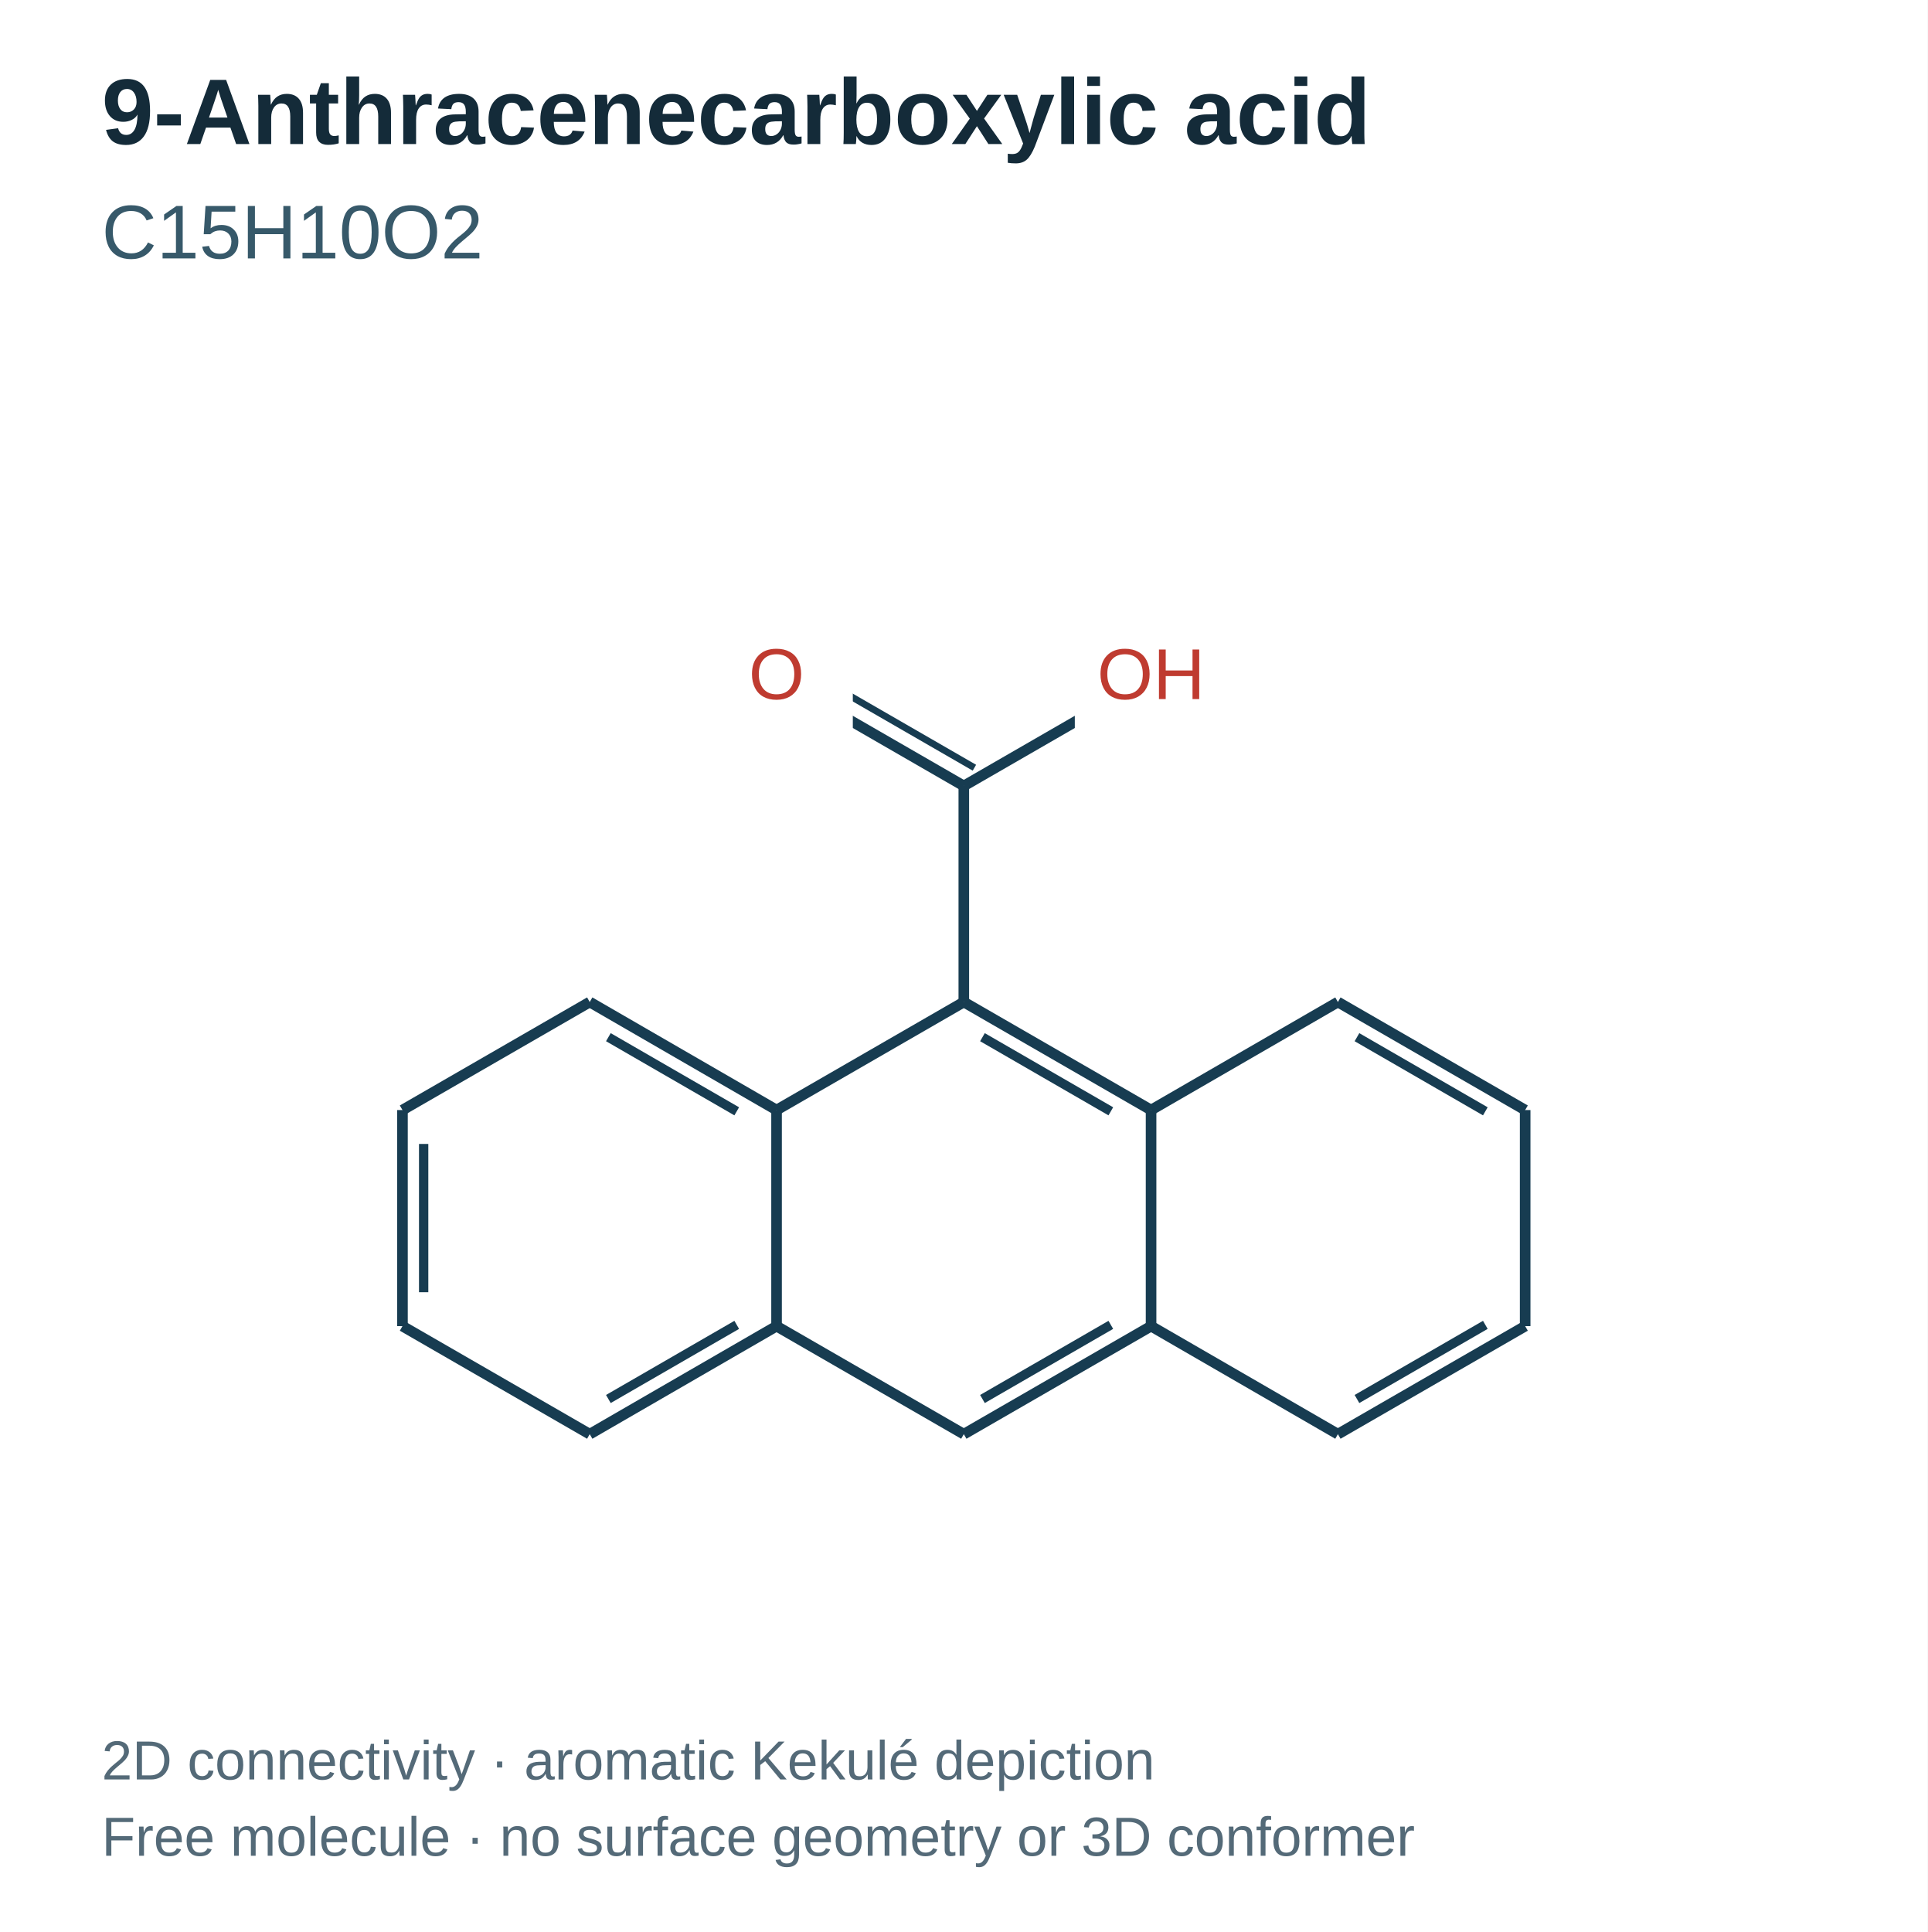
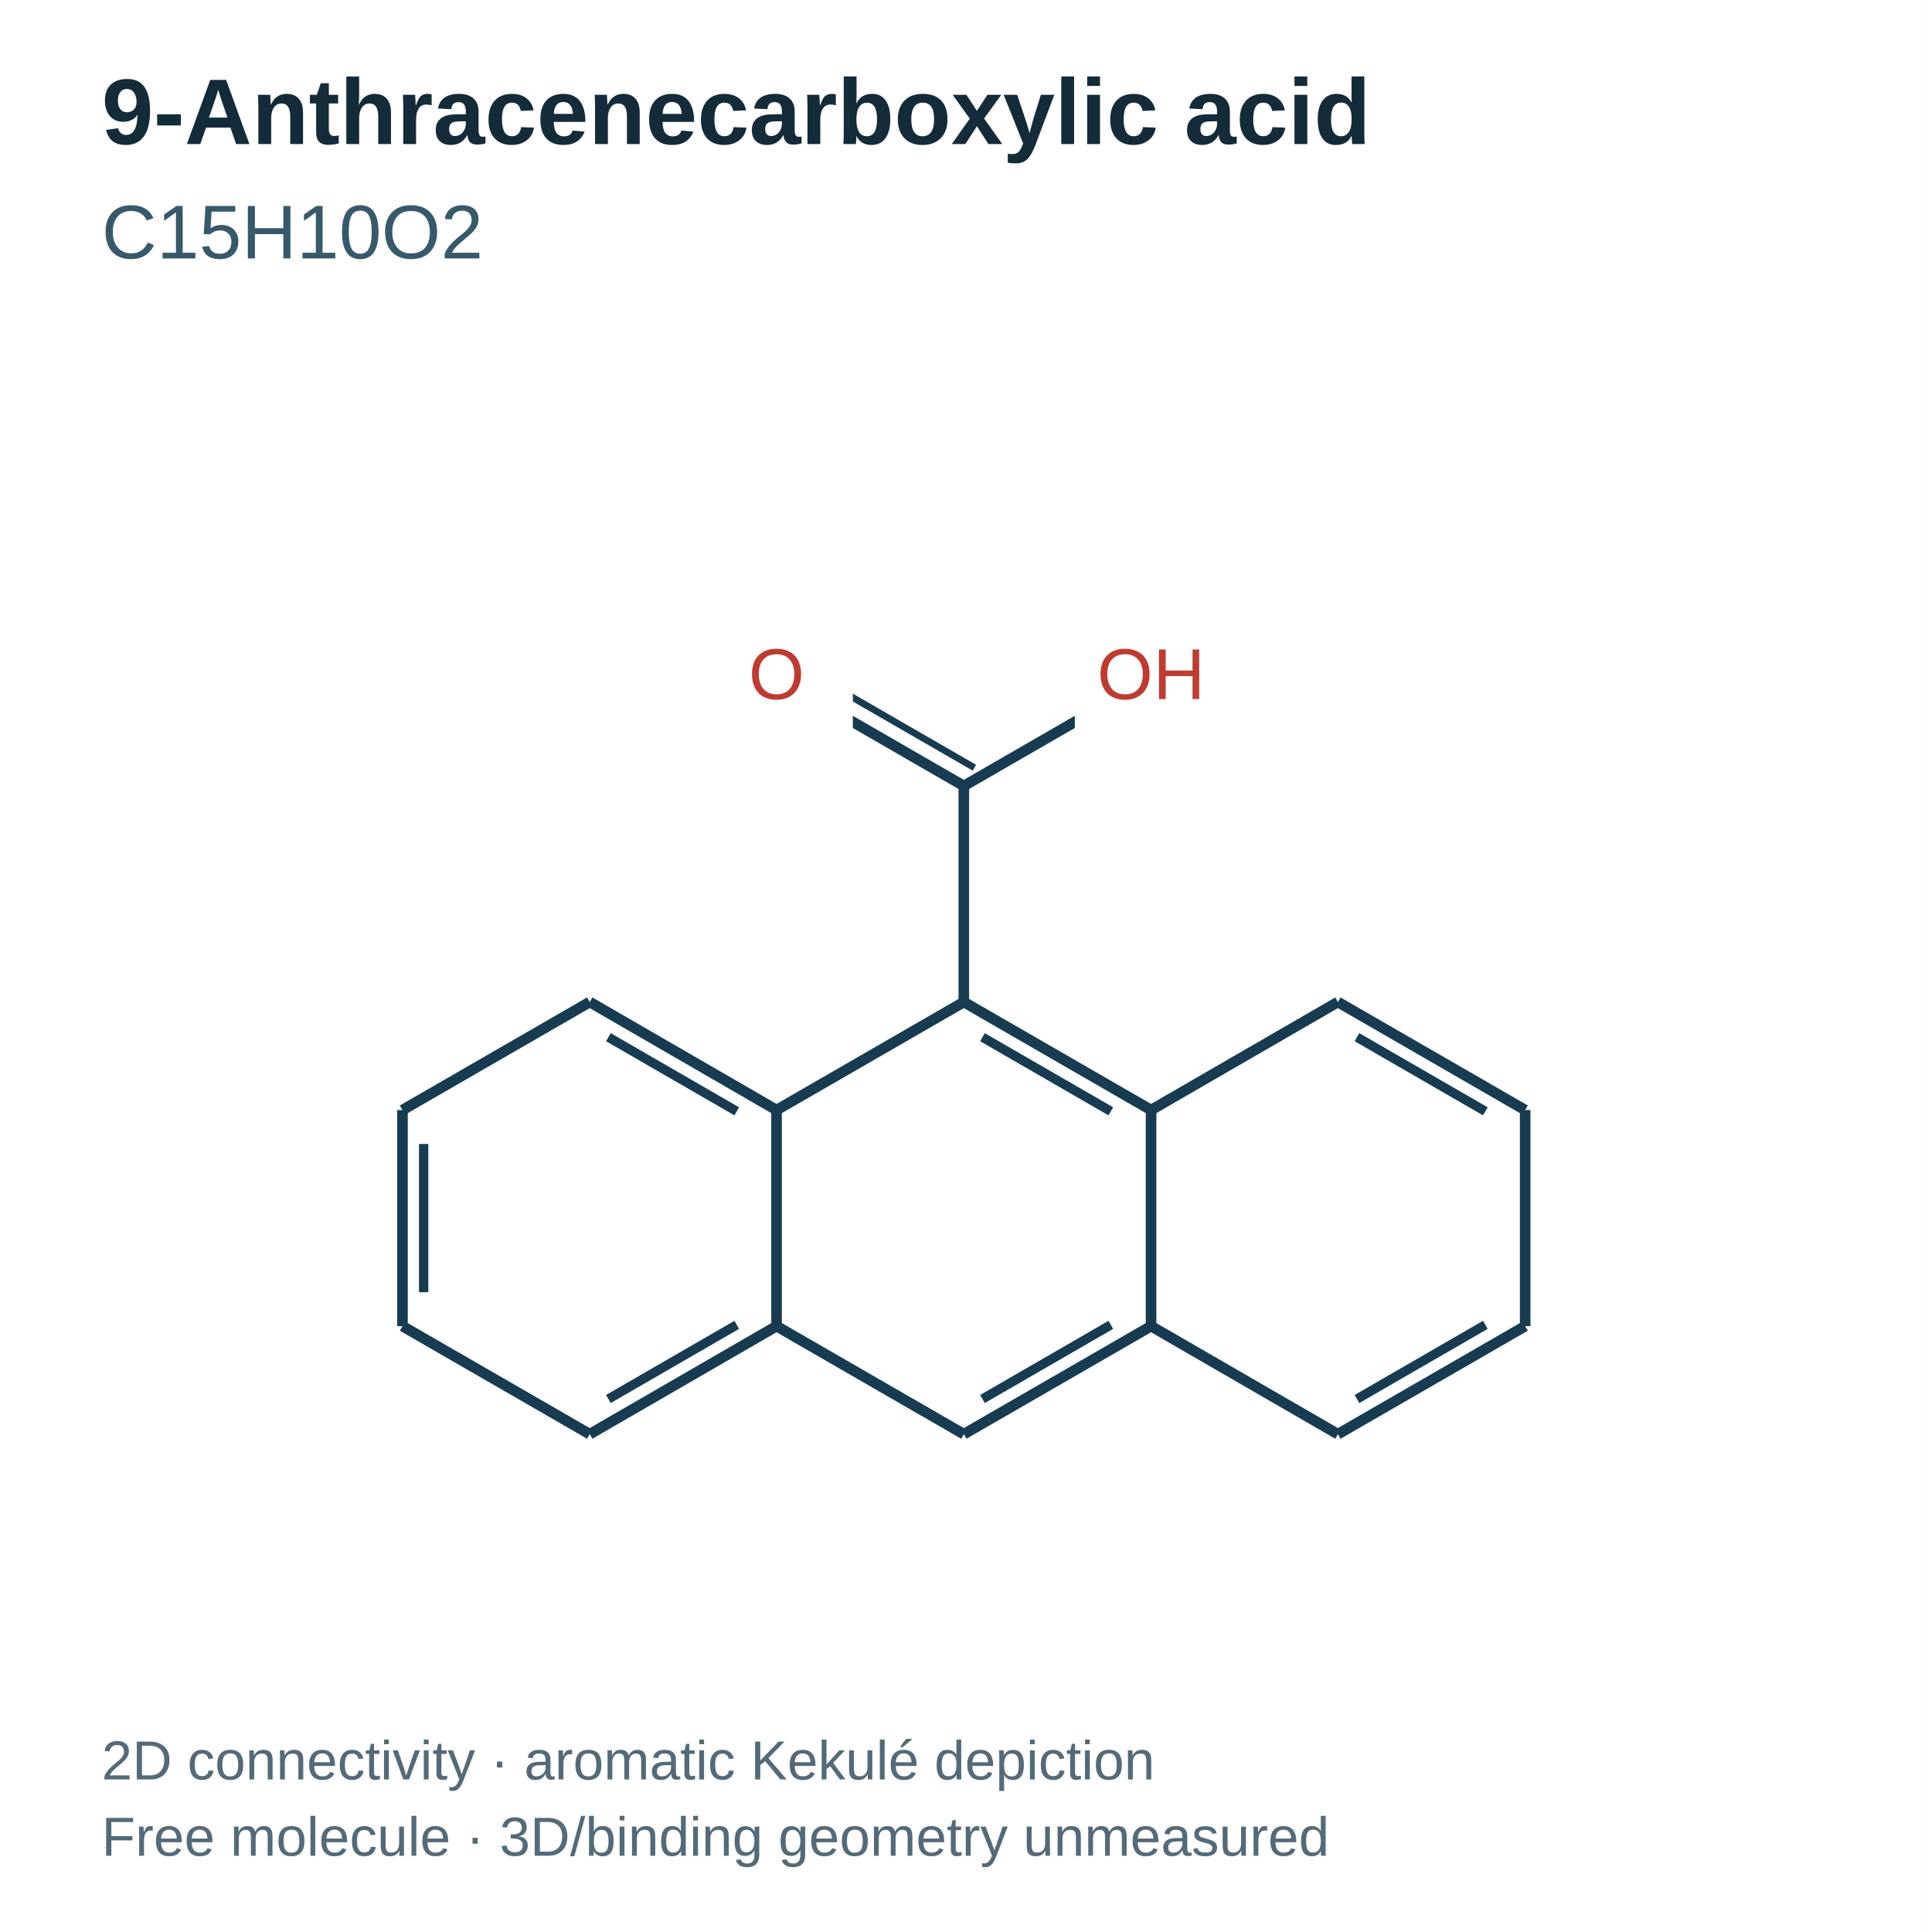
<svg xmlns="http://www.w3.org/2000/svg" viewBox="0 0 455 456" role="img">
  <rect width="100%" height="100%" fill="#fff" />
  <text x="24" y="34" font-family="Arial" font-size="22" font-weight="700" fill="#142b39">9-Anthracenecarboxylic acid</text>
  <text x="24" y="61" font-family="Arial" font-size="18" fill="#37596a">C15H10O2</text>
  <line x1="271.7" y1="262.0" x2="271.7" y2="313.0" stroke="#173c51" stroke-width="2.5" />
  <line x1="271.7" y1="262.0" x2="227.5" y2="236.5" stroke="#173c51" stroke-width="2.5" />
  <line x1="271.7" y1="262.0" x2="315.8" y2="236.5" stroke="#173c51" stroke-width="2.5" />
  <line x1="271.7" y1="313.0" x2="227.5" y2="338.5" stroke="#173c51" stroke-width="2.5" />
  <line x1="271.7" y1="313.0" x2="315.8" y2="338.5" stroke="#173c51" stroke-width="2.5" />
  <line x1="183.3" y1="262.0" x2="183.3" y2="313.0" stroke="#173c51" stroke-width="2.5" />
  <line x1="183.3" y1="262.0" x2="227.5" y2="236.5" stroke="#173c51" stroke-width="2.5" />
  <line x1="183.3" y1="262.0" x2="139.2" y2="236.5" stroke="#173c51" stroke-width="2.5" />
  <line x1="183.3" y1="313.0" x2="227.5" y2="338.5" stroke="#173c51" stroke-width="2.5" />
  <line x1="183.3" y1="313.0" x2="139.2" y2="338.5" stroke="#173c51" stroke-width="2.5" />
  <line x1="315.8" y1="236.5" x2="360.0" y2="262.0" stroke="#173c51" stroke-width="2.5" />
  <line x1="315.8" y1="338.5" x2="360.0" y2="313.0" stroke="#173c51" stroke-width="2.5" />
  <line x1="139.2" y1="236.5" x2="95.0" y2="262.0" stroke="#173c51" stroke-width="2.5" />
  <line x1="139.2" y1="338.5" x2="95.0" y2="313.0" stroke="#173c51" stroke-width="2.5" />
  <line x1="360.0" y1="262.0" x2="360.0" y2="313.0" stroke="#173c51" stroke-width="2.5" />
  <line x1="95.0" y1="262.0" x2="95.0" y2="313.0" stroke="#173c51" stroke-width="2.5" />
  <line x1="227.5" y1="236.5" x2="227.5" y2="185.5" stroke="#173c51" stroke-width="2.5" />
  <line x1="227.5" y1="185.5" x2="183.3" y2="160.0" stroke="#173c51" stroke-width="2.5" />
  <line x1="230.0" y1="181.2" x2="185.8" y2="155.7" stroke="#173c51" stroke-width="1.6" />
  <line x1="227.5" y1="185.5" x2="271.7" y2="160.0" stroke="#173c51" stroke-width="2.5" />
  <rect x="165.3" y="144.0" width="36" height="29" fill="white" />
  <text x="183.3" y="165.0" text-anchor="middle" font-size="17" fill="#bf3b30" font-family="Arial">O</text>
  <rect x="253.7" y="144.0" width="36" height="29" fill="white" />
  <text x="271.7" y="165.0" text-anchor="middle" font-size="17" fill="#bf3b30" font-family="Arial">OH</text>
  <line data-kekule-bond="0-4" x1="262.2" y1="262.3" x2="231.9" y2="244.8" stroke="#173c51" stroke-width="2.2" />
  <line data-kekule-bond="1-5" x1="262.2" y1="312.7" x2="231.9" y2="330.2" stroke="#173c51" stroke-width="2.2" />
  <line data-kekule-bond="2-8" x1="173.9" y1="262.3" x2="143.6" y2="244.8" stroke="#173c51" stroke-width="2.2" />
  <line data-kekule-bond="3-9" x1="173.9" y1="312.7" x2="143.6" y2="330.2" stroke="#173c51" stroke-width="2.2" />
  <line data-kekule-bond="6-10" x1="320.3" y1="244.8" x2="350.6" y2="262.3" stroke="#173c51" stroke-width="2.2" />
  <line data-kekule-bond="7-11" x1="320.3" y1="330.2" x2="350.6" y2="312.7" stroke="#173c51" stroke-width="2.2" />
  <line data-kekule-bond="12-13" x1="100.0" y1="270.0" x2="100.0" y2="305.0" stroke="#173c51" stroke-width="2.2" />
  <text x="24" y="420" font-family="Arial" font-size="13" fill="#546a78">2D connectivity · aromatic Kekulé depiction</text>
-   <text x="24" y="438" font-family="Arial" font-size="13" fill="#546a78">Free molecule · no surface geometry or 3D conformer</text>
+   <text x="24" y="438" font-family="Arial" font-size="13" fill="#546a78">Free molecule · 3D/binding geometry unmeasured</text>
</svg>
